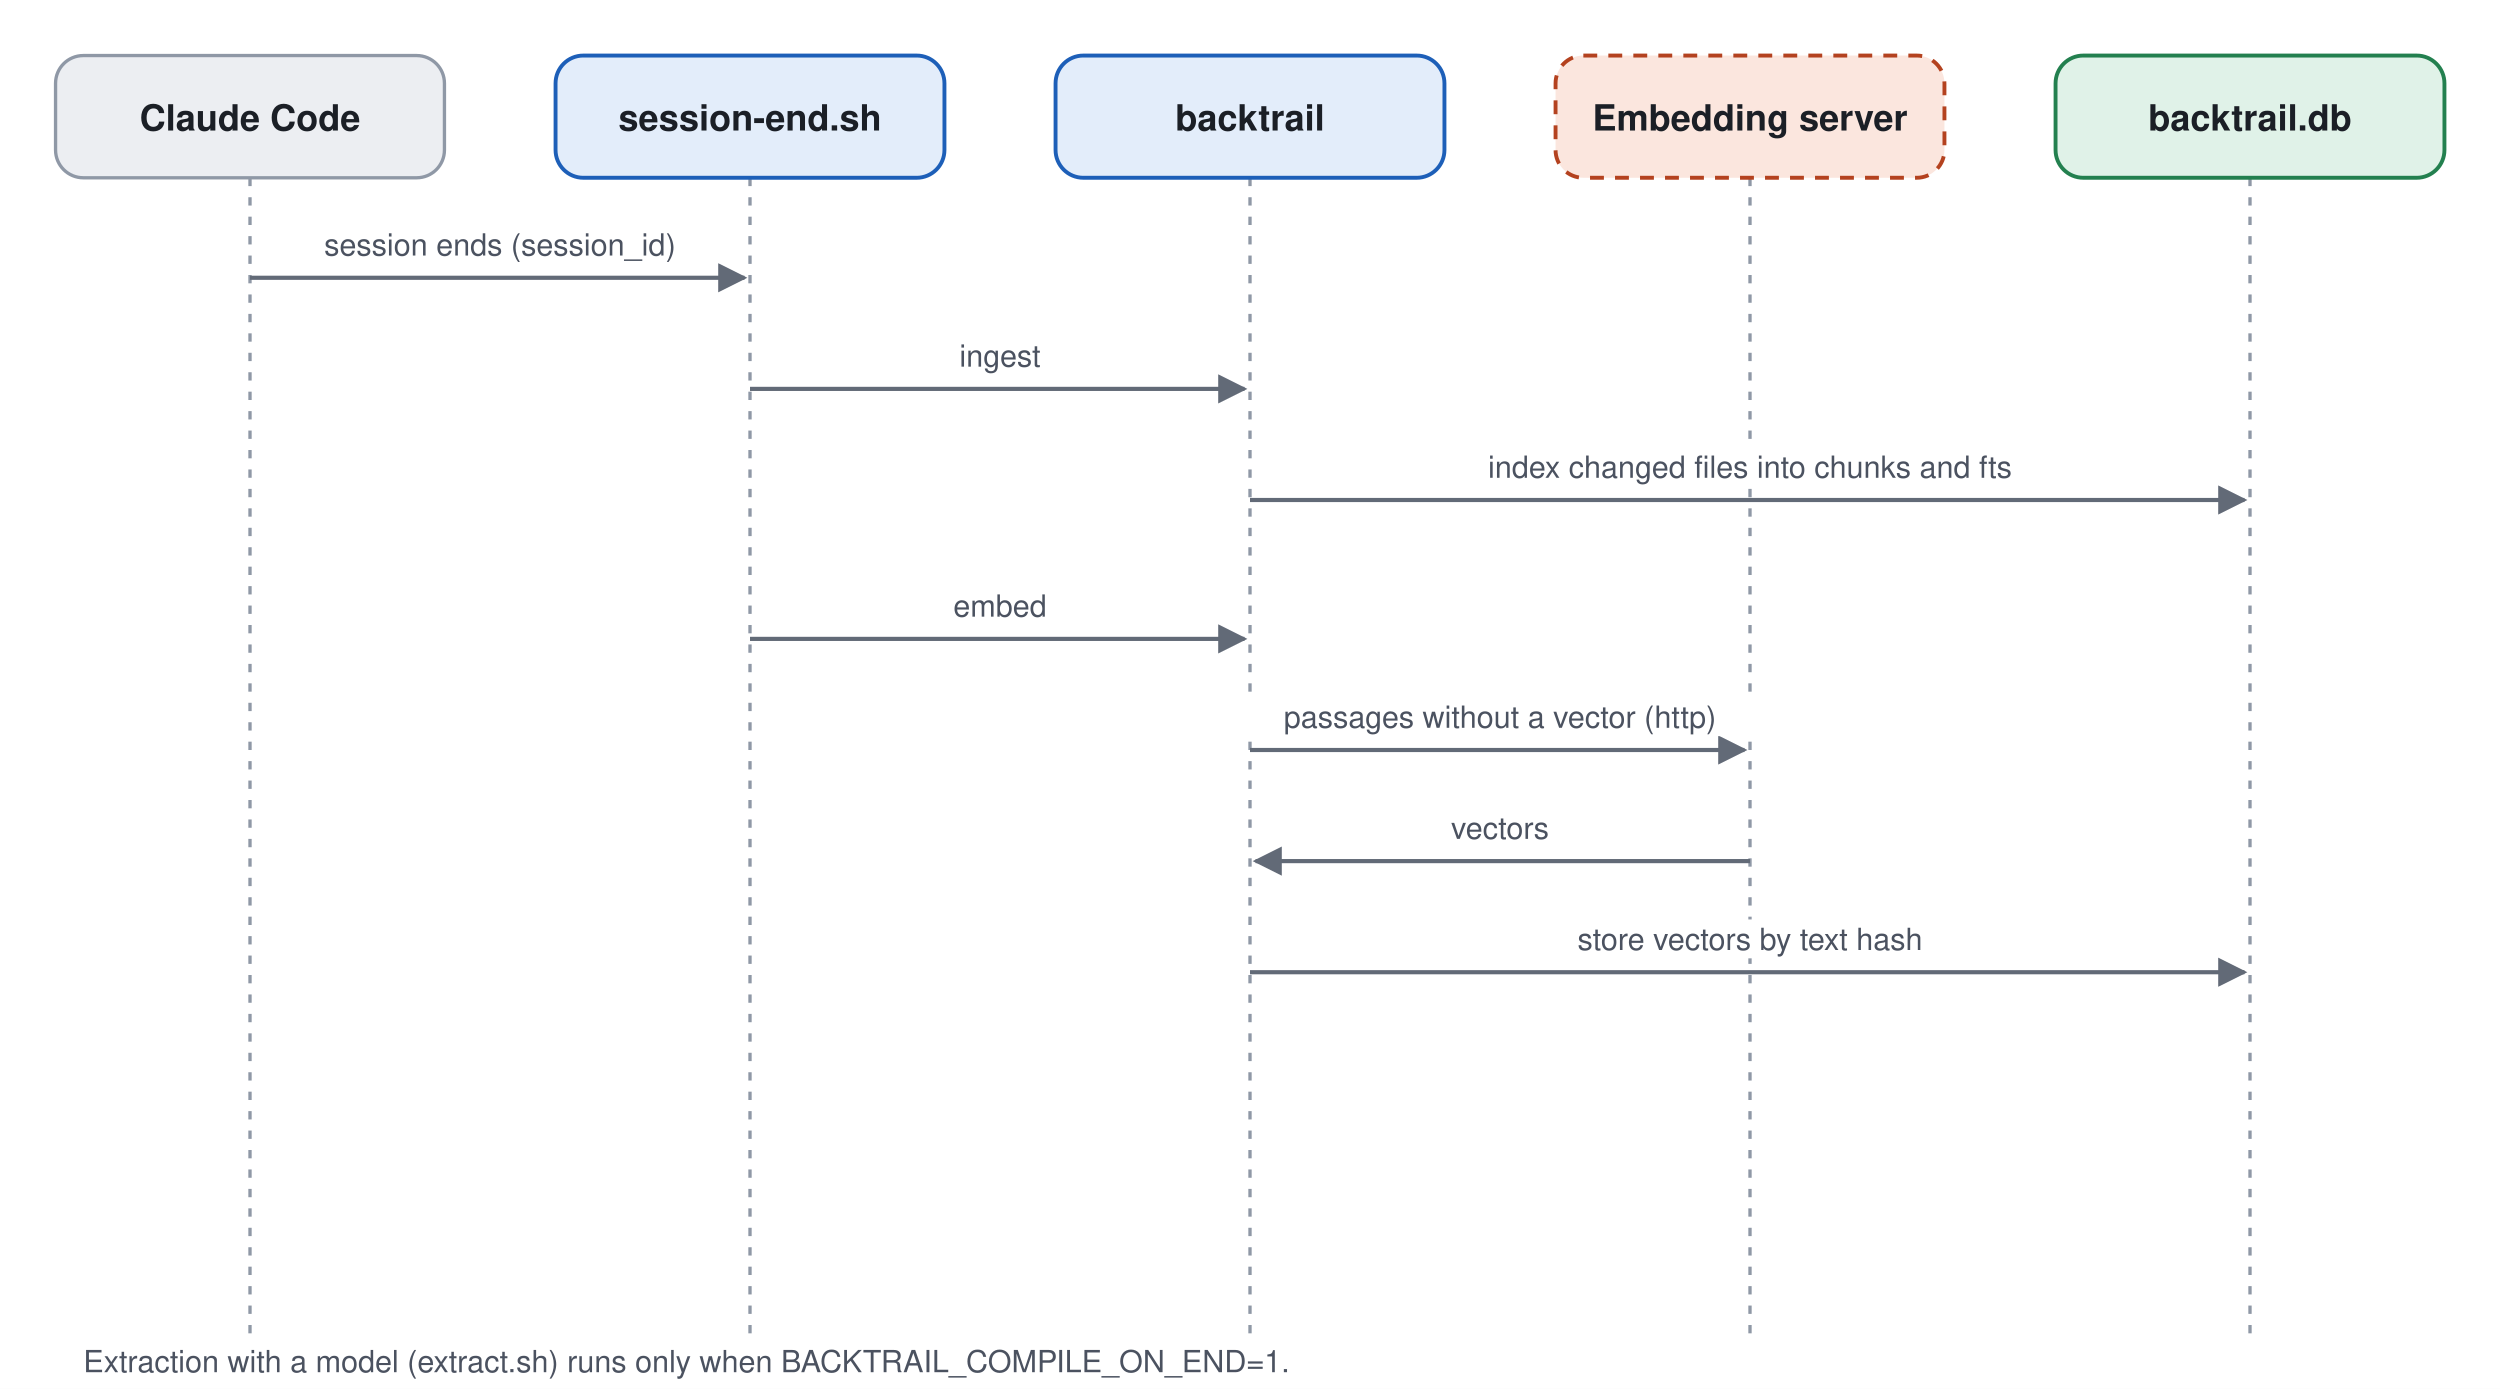
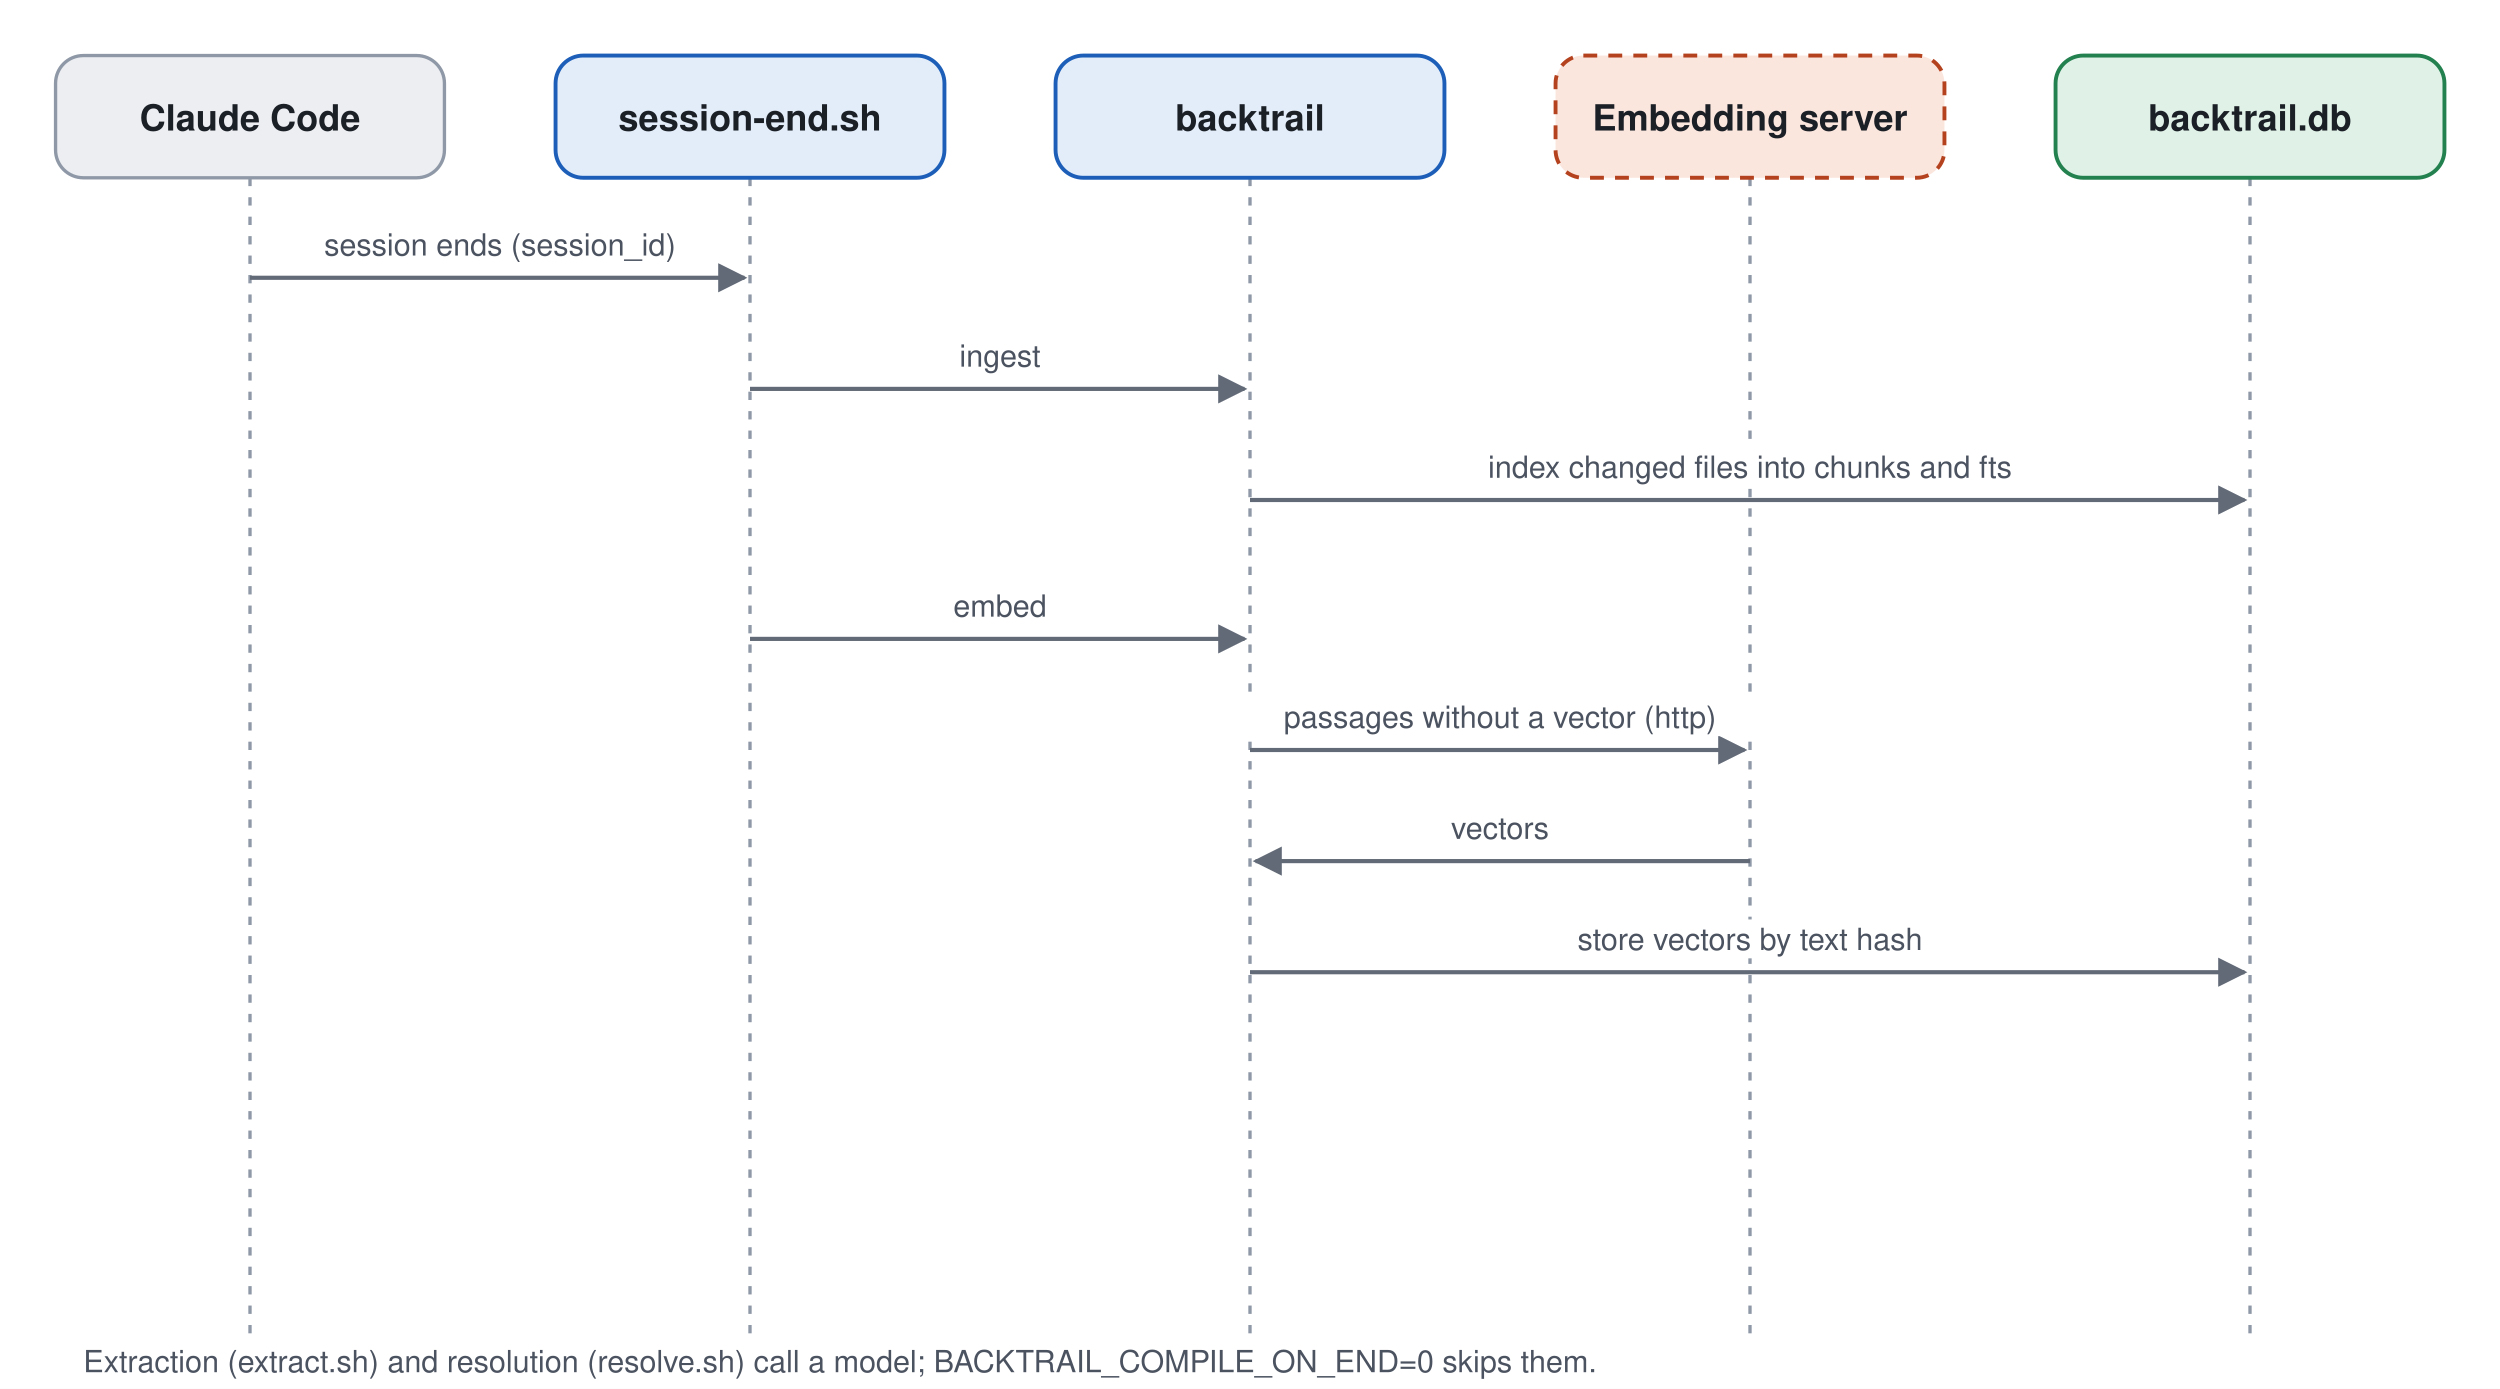
<svg xmlns="http://www.w3.org/2000/svg" width="900" height="500" viewBox="0 0 900 500" role="img" aria-label="Session end: Claude Code starts session-end.sh, which runs ingest and embed against the backtrail binary; embed calls the embedding server and results are written to backtrail.db.">
  <style>
  svg { font-family: -apple-system, BlinkMacSystemFont, "Segoe UI", Helvetica, Arial, sans-serif; }
  .bg { fill: #ffffff; }
  .sys { fill: #e3edfa; stroke: #1d5fb8; stroke-width: 1.4; }
  .ext { fill: #eceef2; stroke: #8f98a6; stroke-width: 1.2; }
  .dat { fill: #e0f2e8; stroke: #23804f; stroke-width: 1.4; }
  .opt { fill: #fbe6de; stroke: #b4421f; stroke-width: 1.4; stroke-dasharray: 5 4; }
  .t { fill: #1b1f26; font-size: 13px; font-weight: 600; }
  .r { fill: #4b5260; font-size: 11px; }
  .life { stroke: #8f98a6; stroke-width: 1.2; stroke-dasharray: 3 4; }
  .ln { stroke: #626a77; stroke-width: 1.5; fill: none; marker-end: url(#ah); }
  .lb { fill: #ffffff; }
  .ah { fill: #626a77; }
  @media (prefers-color-scheme: dark) {
    .bg, .lb { fill: #0d1117; }
    .sys { fill: #1b2d45; stroke: #6aa8f5; } .ext { fill: #21262d; stroke: #6a7380; }
    .dat { fill: #1a3226; stroke: #5dbf8a; } .opt { fill: #3d2219; stroke: #f08a66; }
    .t { fill: #e6edf3; } .r { fill: #b4bcc8; } .life { stroke: #6a7380; }
    .ln { stroke: #9aa2ae; } .ah { fill: #9aa2ae; }
  }
</style>
  <defs>
    <marker id="ah" viewBox="0 0 10 10" refX="9" refY="5" markerWidth="7" markerHeight="7" orient="auto-start-reverse">
      <path class="ah" d="M0,0 L10,5 L0,10 z" />
    </marker>
  </defs>
  <rect class="bg" width="900" height="500" />
  <line class="life" x1="90" y1="64" x2="90" y2="480" />
  <rect class="ext" x="20" y="20" width="140" height="44" rx="10" />
  <text class="t" x="90" y="47" text-anchor="middle">Claude Code</text>
  <line class="life" x1="270" y1="64" x2="270" y2="480" />
  <rect class="sys" x="200" y="20" width="140" height="44" rx="10" />
  <text class="t" x="270" y="47" text-anchor="middle">session-end.sh</text>
  <line class="life" x1="450" y1="64" x2="450" y2="480" />
  <rect class="sys" x="380" y="20" width="140" height="44" rx="10" />
  <text class="t" x="450" y="47" text-anchor="middle">backtrail</text>
  <line class="life" x1="630" y1="64" x2="630" y2="480" />
  <rect class="opt" x="560" y="20" width="140" height="44" rx="10" />
  <text class="t" x="630" y="47" text-anchor="middle">Embedding server</text>
  <line class="life" x1="810" y1="64" x2="810" y2="480" />
  <rect class="dat" x="740" y="20" width="140" height="44" rx="10" />
  <text class="t" x="810" y="47" text-anchor="middle">backtrail.db</text>
  <path class="ln" d="M90,100 L268,100" />
  <rect class="lb" x="105.0" y="81" width="150.0" height="14" />
  <text class="r" x="180.0" y="92" text-anchor="middle">session ends (session_id)</text>
  <path class="ln" d="M270,140 L448,140" />
  <rect class="lb" x="338.2" y="121" width="43.6" height="14" />
  <text class="r" x="360.0" y="132" text-anchor="middle">ingest</text>
  <path class="ln" d="M450,180 L808,180" />
  <rect class="lb" x="515.8" y="161" width="228.4" height="14" />
  <text class="r" x="630.0" y="172" text-anchor="middle">index changed files into chunks and fts</text>
  <path class="ln" d="M270,230 L448,230" />
  <rect class="lb" x="341.0" y="211" width="38.0" height="14" />
  <text class="r" x="360.0" y="222" text-anchor="middle">embed</text>
  <path class="ln" d="M450,270 L628,270" />
  <rect class="lb" x="445.4" y="251" width="189.2" height="14" />
  <text class="r" x="540.0" y="262" text-anchor="middle">passages without a vector (http)</text>
  <path class="ln" d="M630,310 L452,310" />
  <rect class="lb" x="515.4" y="291" width="49.2" height="14" />
  <text class="r" x="540.0" y="302" text-anchor="middle">vectors</text>
  <path class="ln" d="M450,350 L808,350" />
  <rect class="lb" x="552.2" y="331" width="155.6" height="14" />
  <text class="r" x="630.0" y="342" text-anchor="middle">store vectors by text hash</text>
-   <text class="r" x="30" y="494">Extraction with a model (extract.sh) runs only when BACKTRAIL_COMPILE_ON_END=1.</text>
+   <text class="r" x="30" y="494">Extraction (extract.sh) and resolution (resolve.sh) call a model; BACKTRAIL_COMPILE_ON_END=0 skips them.</text>
</svg>
